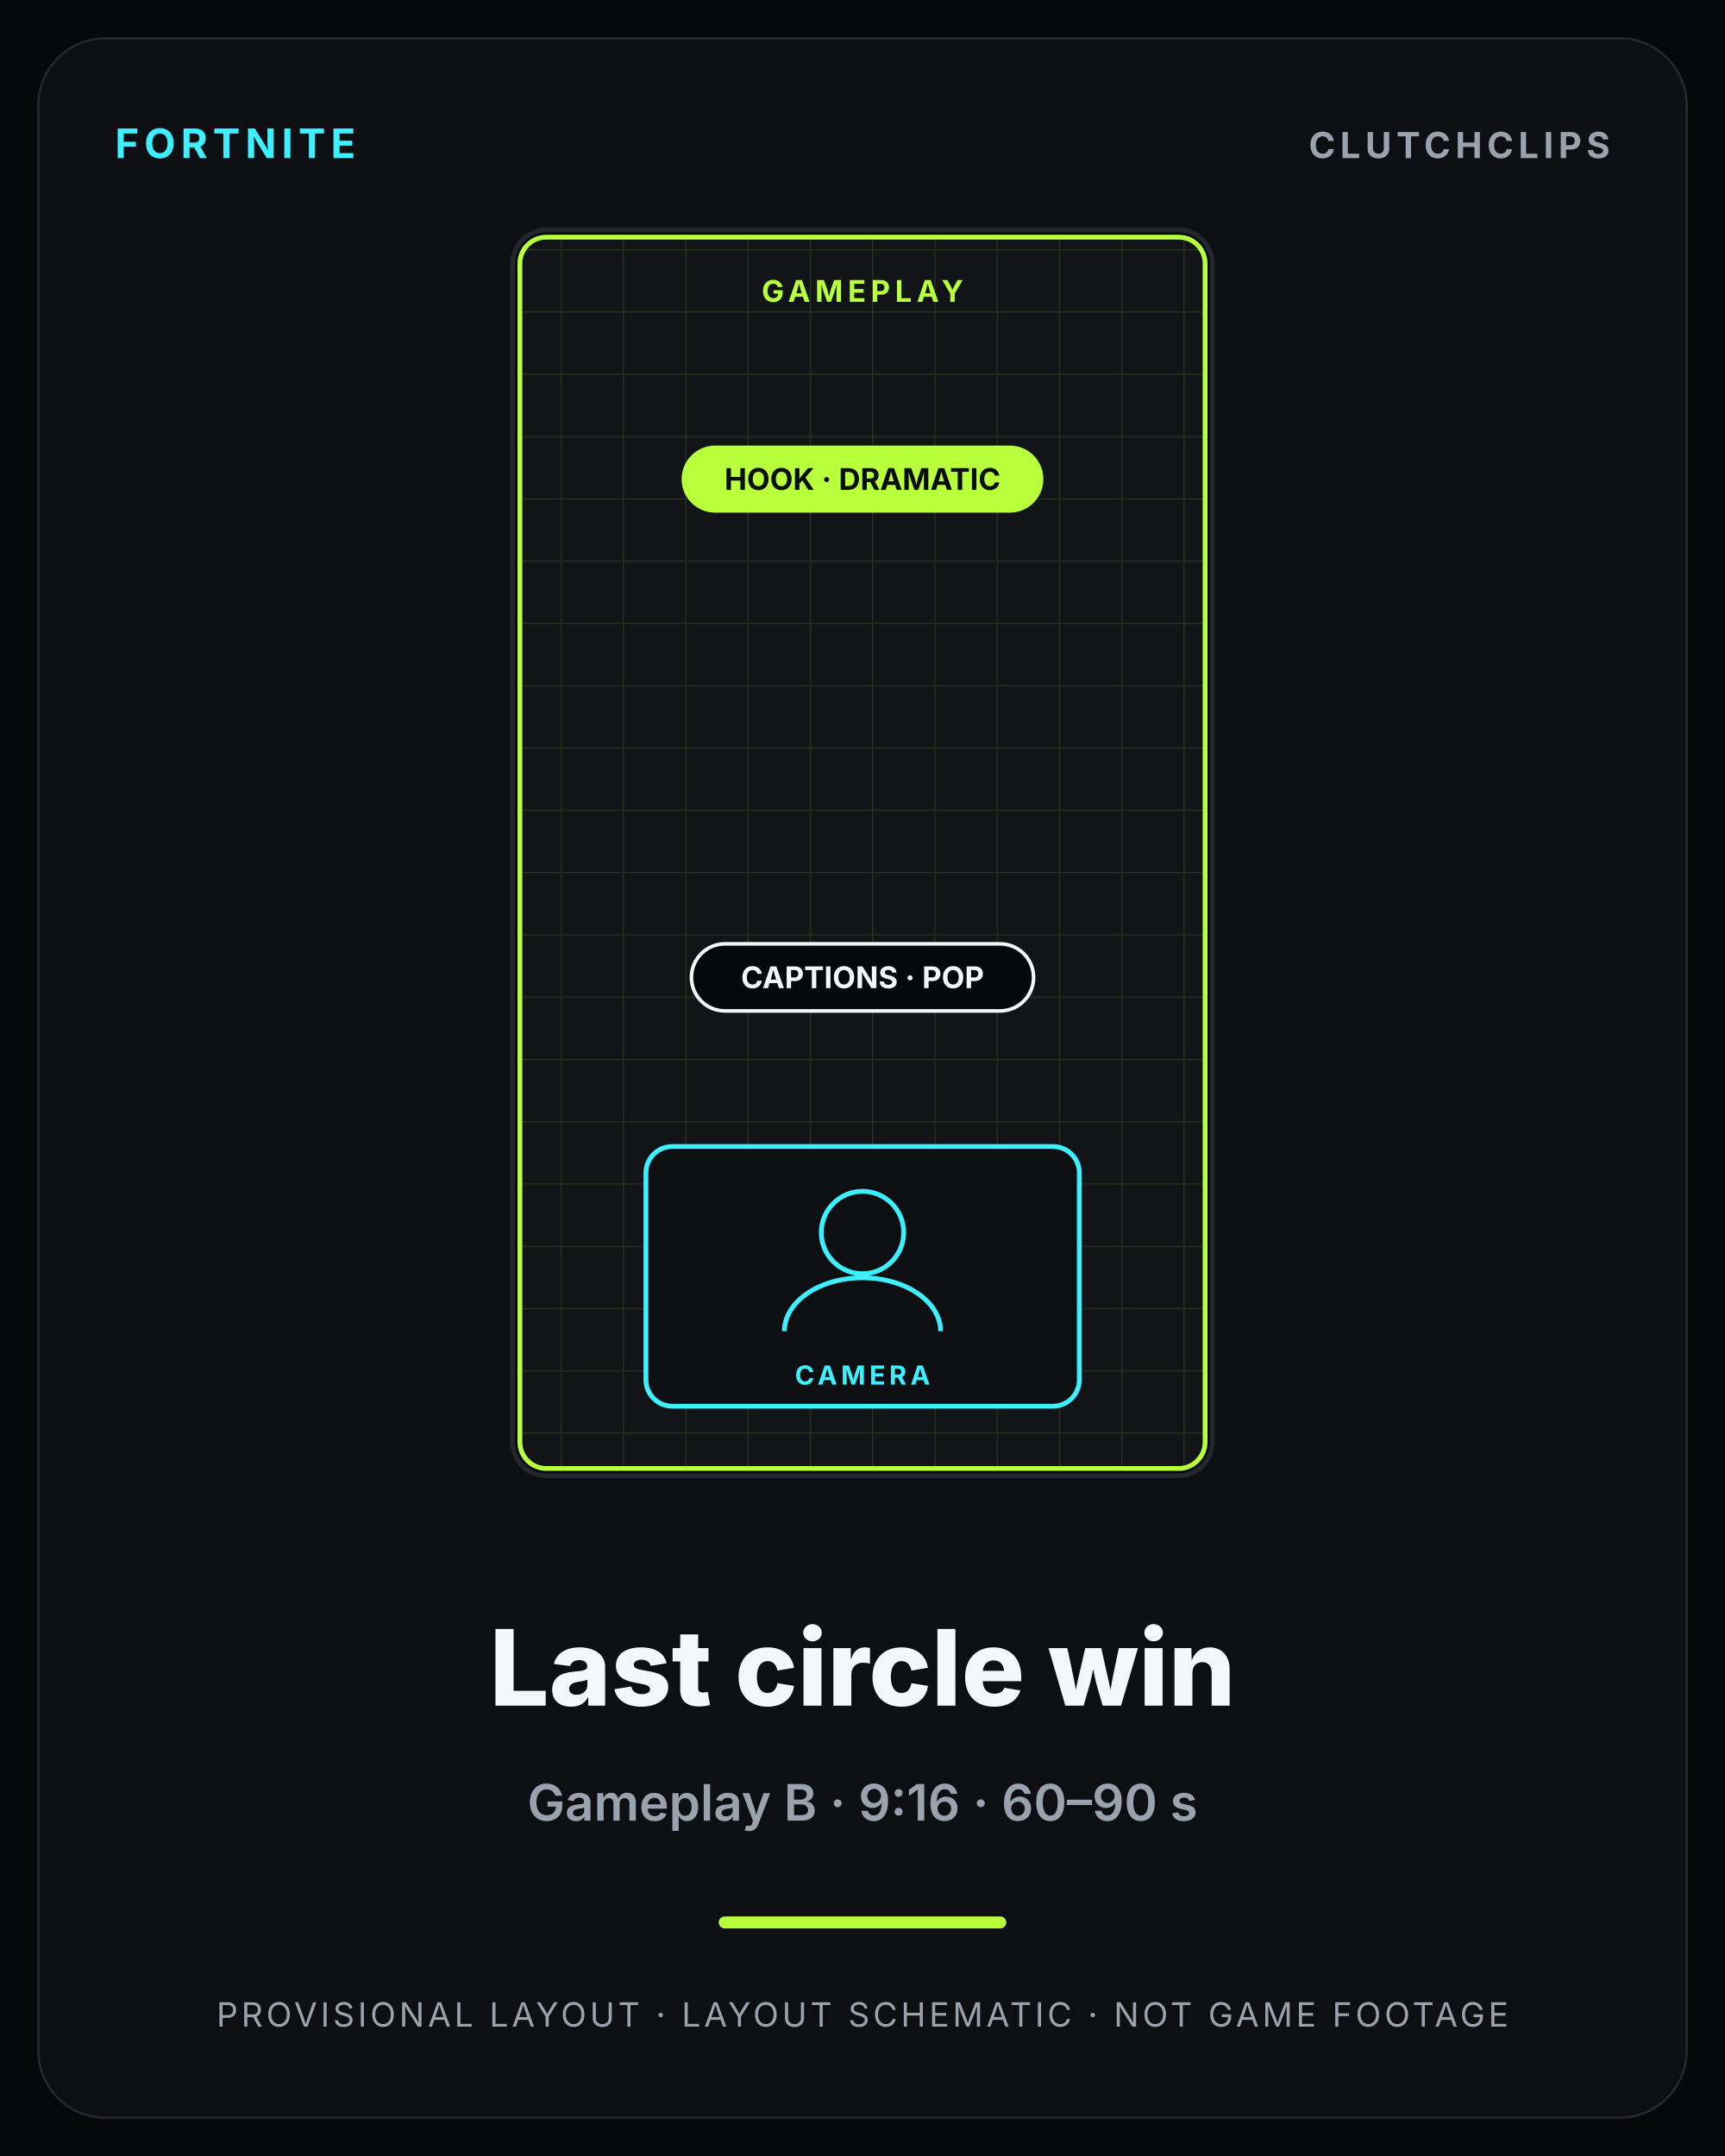
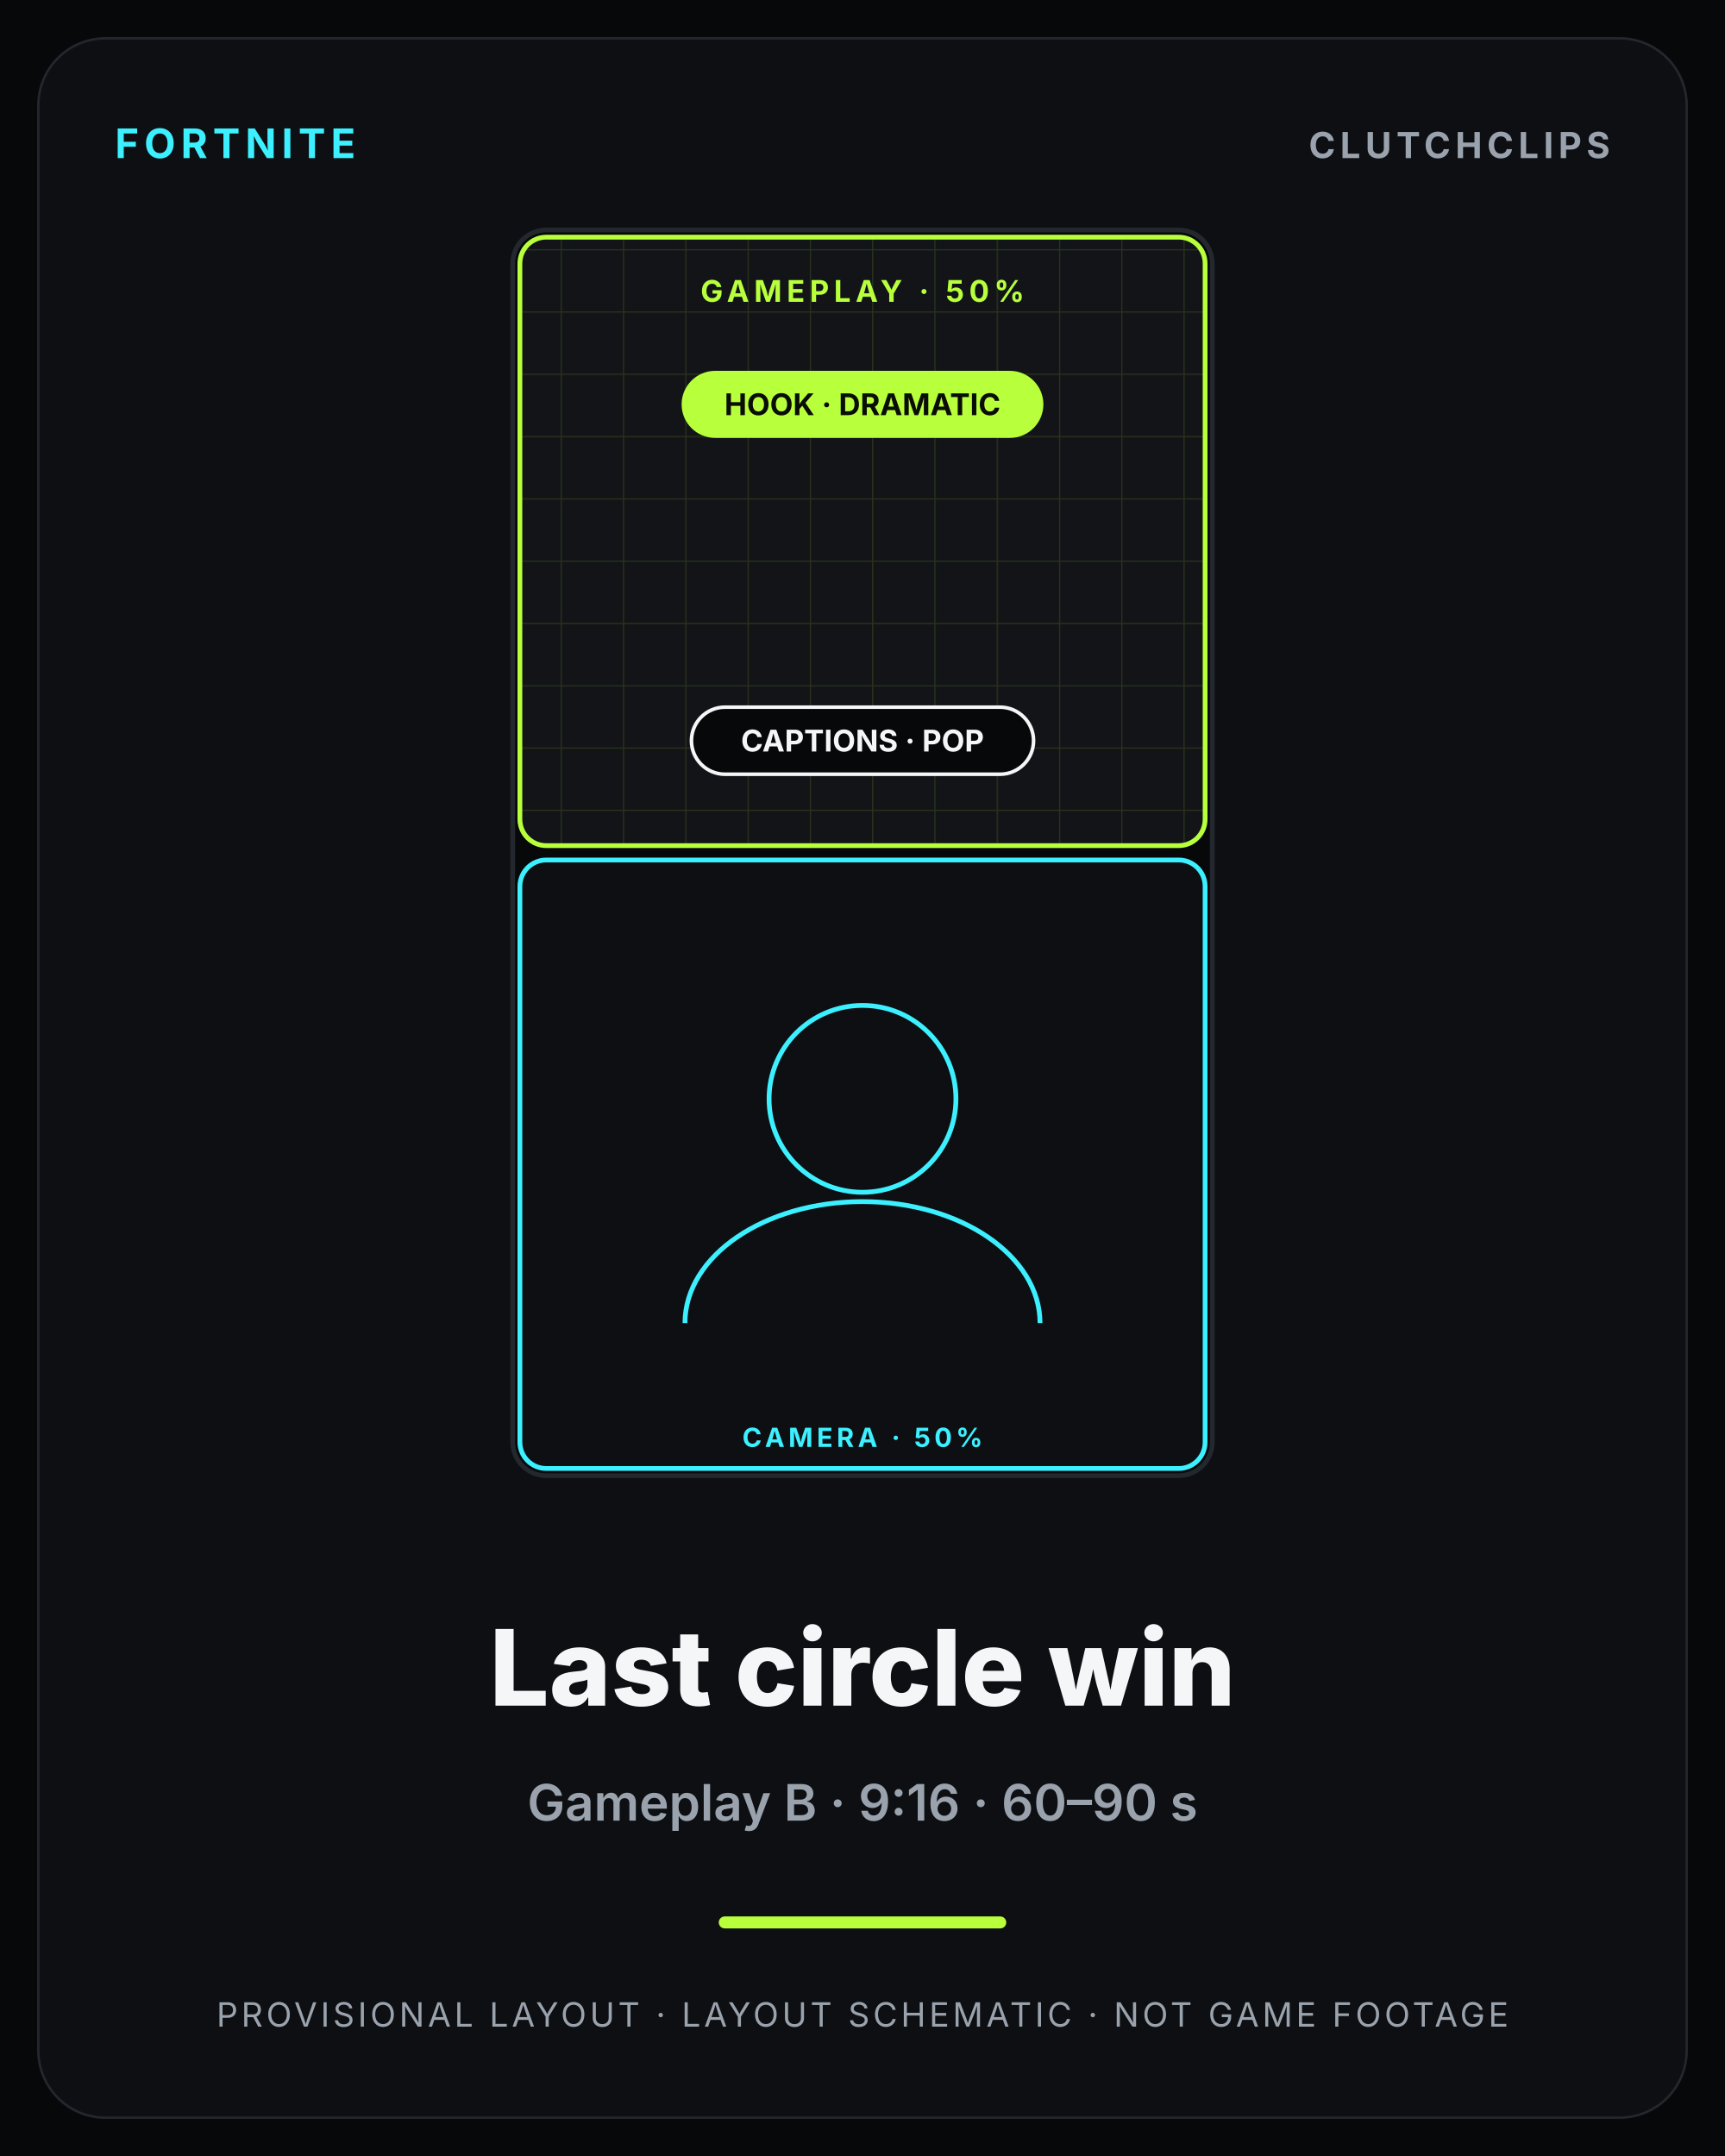
<svg xmlns="http://www.w3.org/2000/svg" viewBox="0 0 720 900" width="720" height="900" role="img" aria-label="Last circle win: Gameplay B layout, 9:16" font-family="Inter, 'Helvetica Neue', Arial, sans-serif">
  <defs>
    <pattern id="grid" width="26" height="26" patternUnits="userSpaceOnUse">
      <path d="M26 0H0V26" fill="none" stroke="#b8ff3c" stroke-opacity="0.13" stroke-width="1" />
    </pattern>
  </defs>
  <rect width="720" height="900" fill="#07080a" />
  <rect x="16" y="16" width="688" height="868" rx="28" fill="#0d0f12" stroke="#23272e" />
  <text x="48" y="66" font-size="17" font-weight="700" letter-spacing="2.2" fill="#3cf0ff">FORTNITE</text>
  <text x="672" y="66" text-anchor="end" font-size="15" font-weight="700" letter-spacing="2" fill="#9aa3ad">CLUTCHCLIPS</text>
  <rect x="214" y="96" width="292" height="520" rx="14" fill="#07080a" stroke="#23272e" stroke-width="2" />
-   <rect x="217" y="99" width="286" height="514" rx="11" fill="#121418" />
-   <rect x="217" y="99" width="286" height="514" rx="11" fill="url(#grid)" stroke="#b8ff3c" stroke-width="2" />
-   <text x="360" y="126" text-anchor="middle" font-size="12.5" font-weight="700" letter-spacing="2" fill="#b8ff3c">GAMEPLAY</text>
-   <rect x="269.6" y="478.6" width="180.9" height="108.4" rx="11" fill="#0d0f12" stroke="#3cf0ff" stroke-width="2" />
-   <circle cx="360" cy="514.5" r="17.2" fill="none" stroke="#3cf0ff" stroke-width="2" />
-   <path d="M327.4 555.7a32.6 22.3 0 0 1 65.2 0" fill="none" stroke="#3cf0ff" stroke-width="2" />
-   <text x="360" y="578" text-anchor="middle" font-size="11" font-weight="700" letter-spacing="1.6" fill="#3cf0ff">CAMERA</text>
-   <rect x="284.5" y="186" width="151" height="28" rx="14" fill="#b8ff3c" />
-   <text x="360" y="204.5" text-anchor="middle" font-size="12.5" font-weight="700" textLength="123" lengthAdjust="spacingAndGlyphs" fill="#0a0d05">HOOK · DRAMATIC</text>
-   <rect x="288.6" y="394" width="142.8" height="28" rx="14" fill="#07080a" stroke="#f4f6f8" stroke-width="1.5" />
-   <text x="360" y="412.5" text-anchor="middle" font-size="12.5" font-weight="700" textLength="114.8" lengthAdjust="spacingAndGlyphs" fill="#f4f6f8">CAPTIONS · POP</text>
+   <rect x="217" y="99" width="286" height="254" rx="11" fill="#121418" />
+   <rect x="217" y="99" width="286" height="254" rx="11" fill="url(#grid)" stroke="#b8ff3c" stroke-width="2" />
+   <text x="360" y="126" text-anchor="middle" font-size="12.5" font-weight="700" letter-spacing="2" fill="#b8ff3c">GAMEPLAY · 50%</text>
+   <rect x="217" y="359" width="286" height="254" rx="11" fill="#0d0f12" stroke="#3cf0ff" stroke-width="2" />
+   <circle cx="360" cy="458.7" r="39" fill="none" stroke="#3cf0ff" stroke-width="2" />
+   <path d="M285.9 552.3a74.1 50.7 0 0 1 148.2 0" fill="none" stroke="#3cf0ff" stroke-width="2" />
+   <text x="360" y="604" text-anchor="middle" font-size="11" font-weight="700" letter-spacing="1.6" fill="#3cf0ff">CAMERA · 50%</text>
+   <rect x="284.5" y="154.8" width="151" height="28" rx="14" fill="#b8ff3c" />
+   <text x="360" y="173.3" text-anchor="middle" font-size="12.5" font-weight="700" textLength="123" lengthAdjust="spacingAndGlyphs" fill="#0a0d05">HOOK · DRAMATIC</text>
+   <rect x="288.6" y="295.2" width="142.8" height="28" rx="14" fill="#07080a" stroke="#f4f6f8" stroke-width="1.5" />
+   <text x="360" y="313.7" text-anchor="middle" font-size="12.5" font-weight="700" textLength="114.8" lengthAdjust="spacingAndGlyphs" fill="#f4f6f8">CAPTIONS · POP</text>
  <text x="360" y="712" text-anchor="middle" font-size="44" font-weight="800" fill="#f4f6f8">Last circle win</text>
  <text x="360" y="760" text-anchor="middle" font-size="21" font-weight="600" fill="#9aa3ad">Gameplay B  ·  9:16  ·  60–90 s</text>
  <rect x="300" y="800" width="120" height="5" rx="2.5" fill="#b8ff3c" />
  <text x="360" y="846" text-anchor="middle" font-size="14" letter-spacing="1.4" fill="#9aa3ad">PROVISIONAL LAYOUT · LAYOUT SCHEMATIC · NOT GAME FOOTAGE</text>
</svg>
